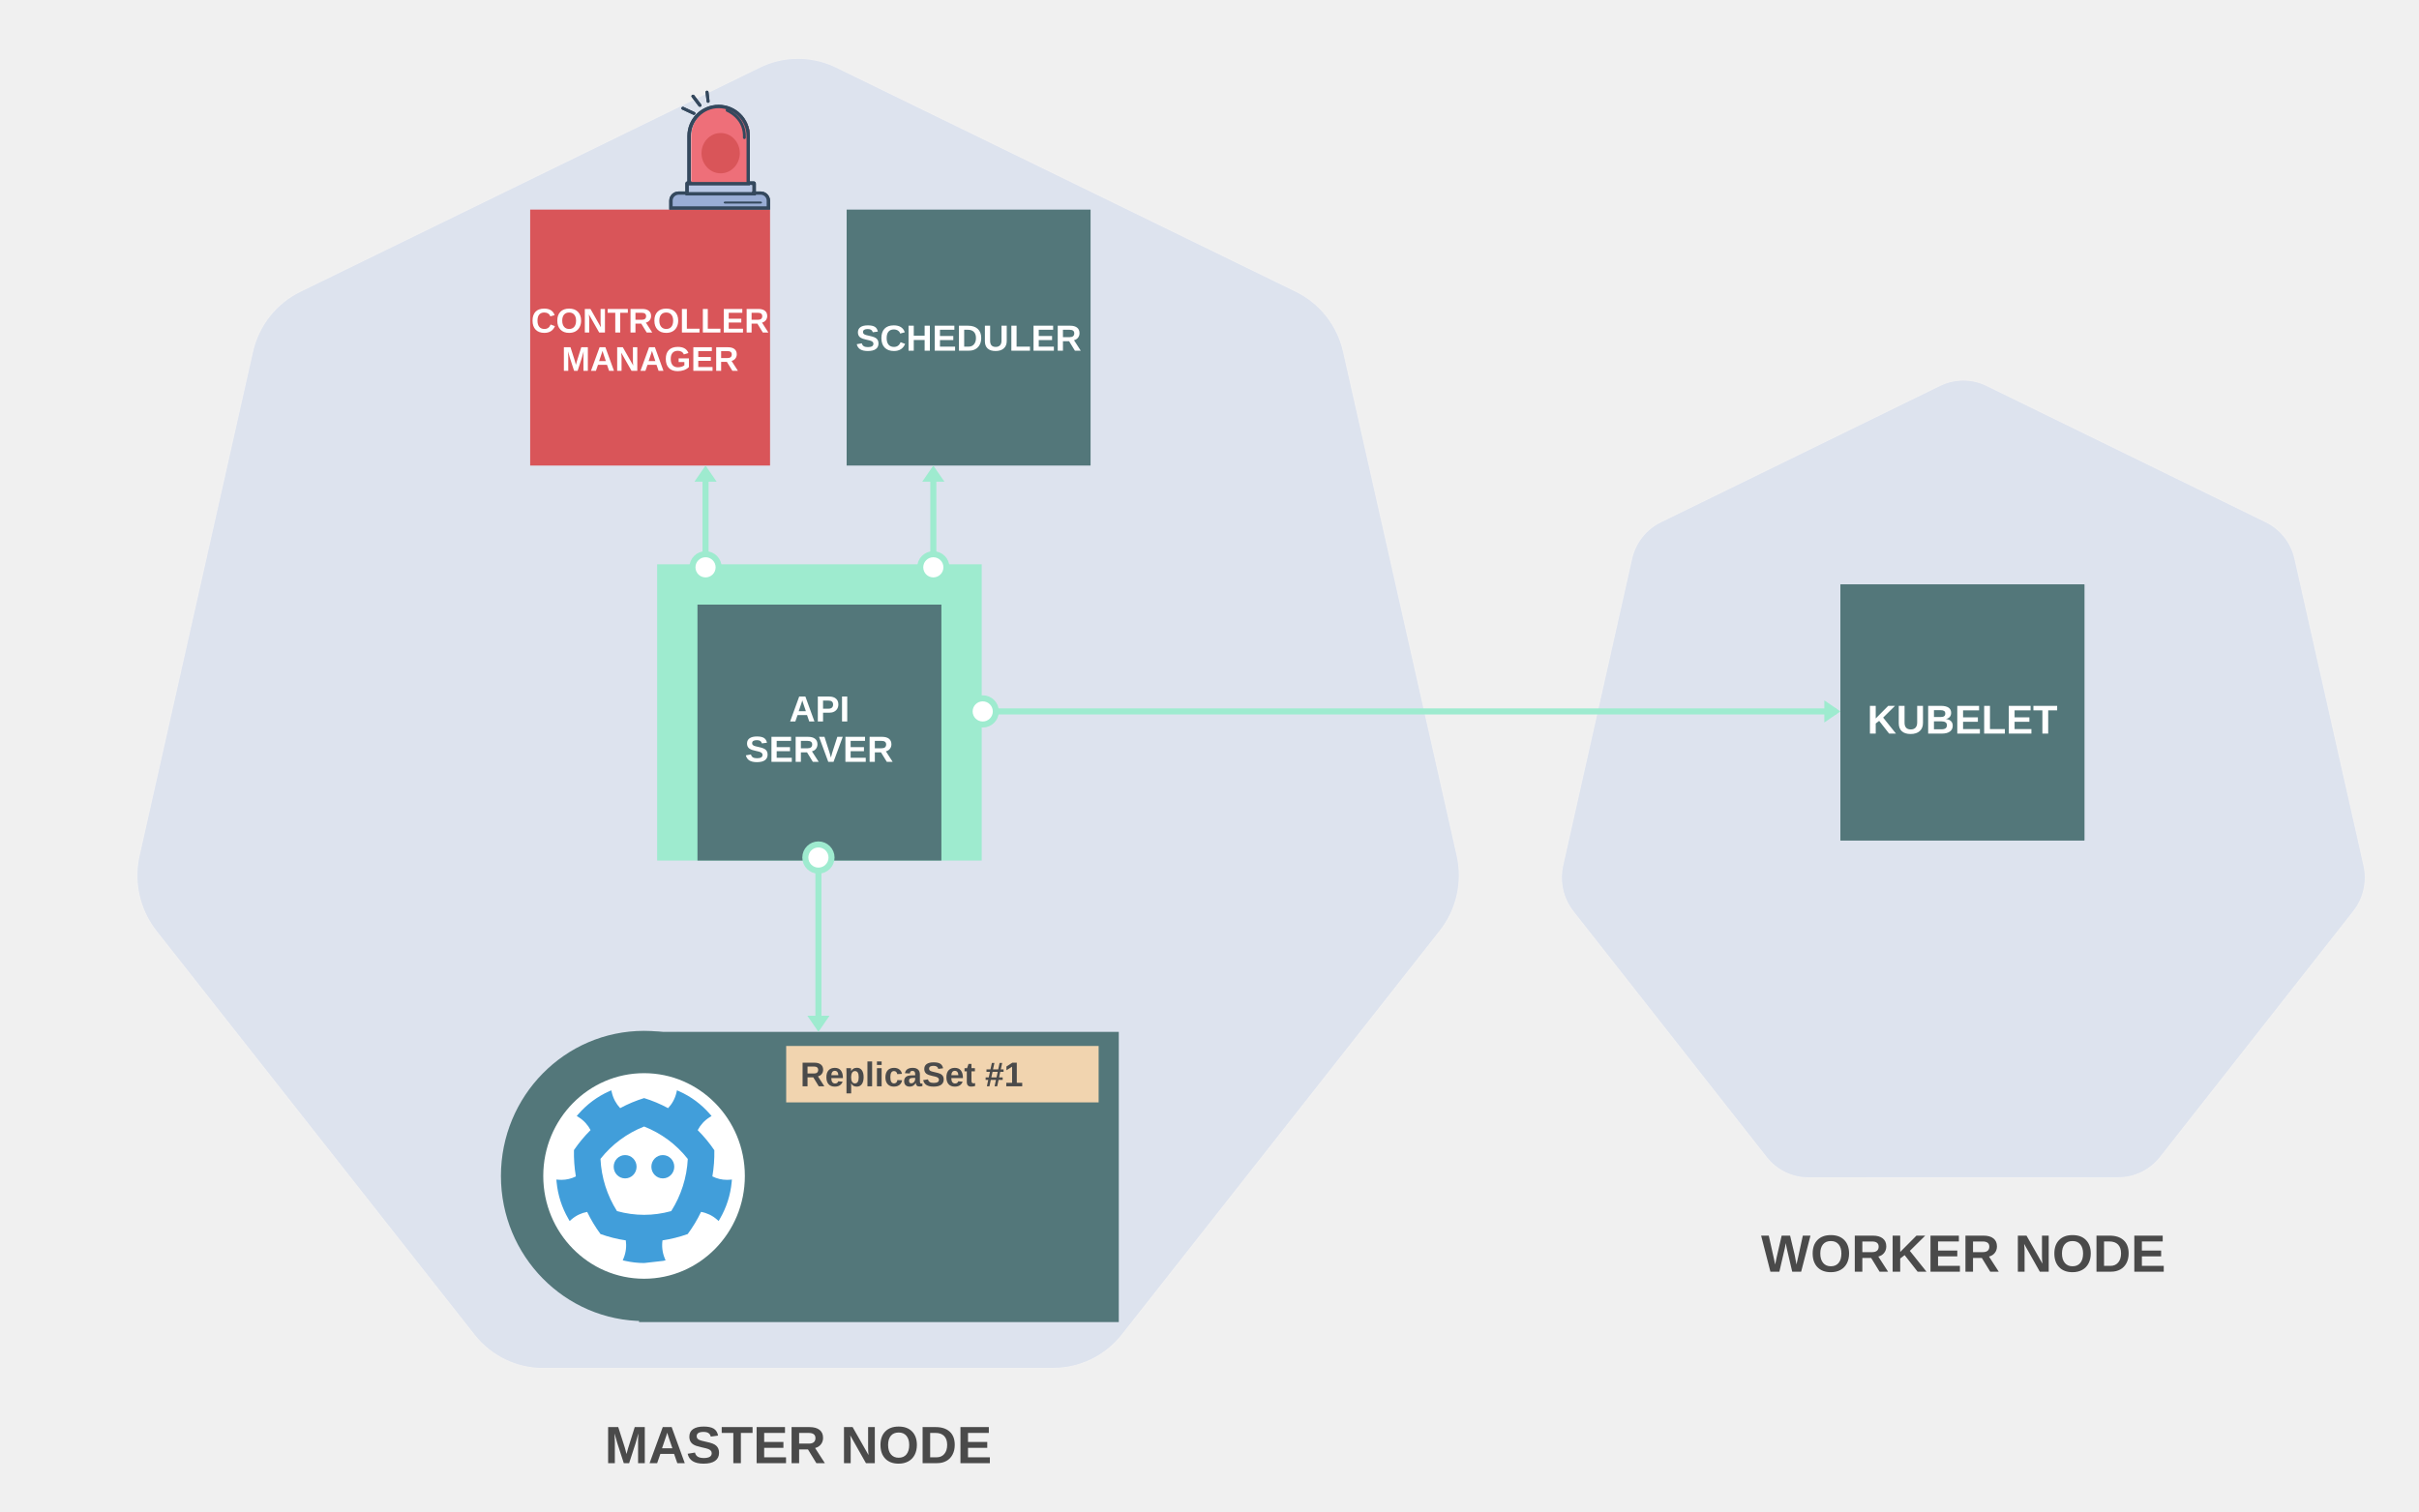
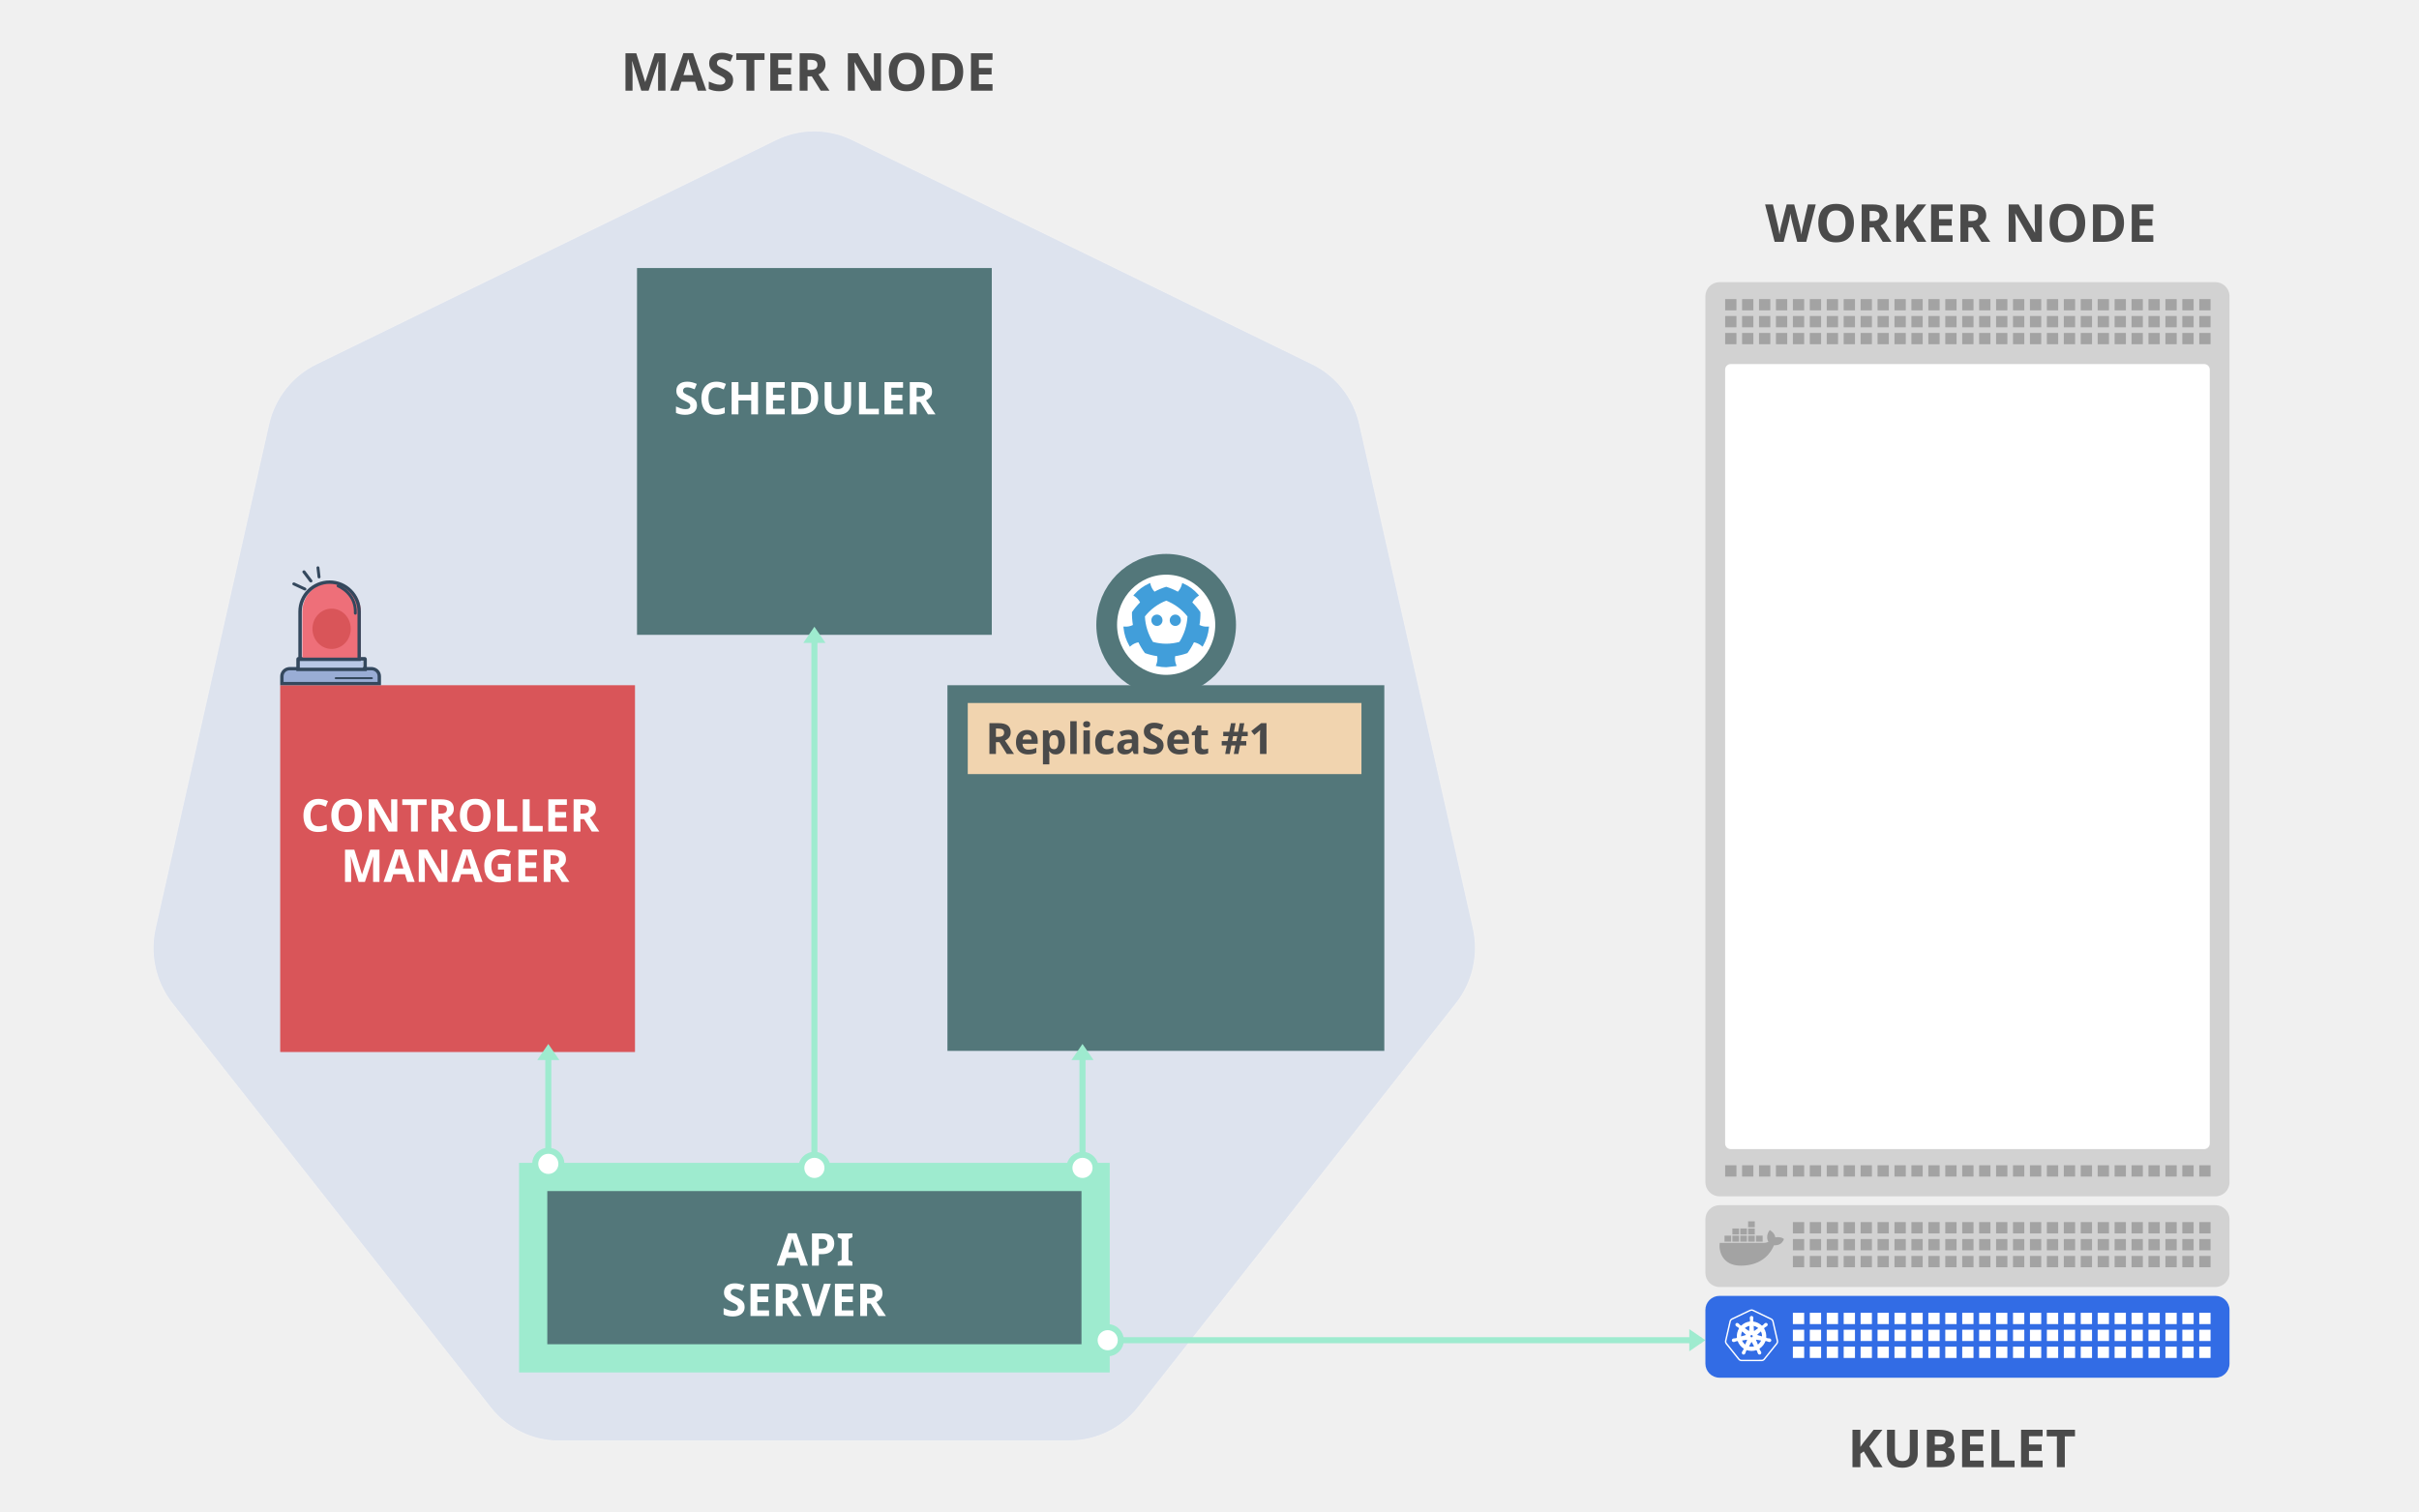
- <svg xmlns="http://www.w3.org/2000/svg" width="1200px" height="750px" viewBox="0 0 1200 750" version="1.1">
-   <g id="schedule-pods-2" stroke="none" stroke-width="1" fill="none" fill-rule="evenodd">
-     <g id="Kubernetes-background" opacity="0.1" transform="translate(67, 28)" fill="#326CE5" fill-rule="nonzero" stroke="#FFFFFF" stroke-width="0.5">
-       <path d="M326.654,1.011 C320.855,1.309 315.173,2.777 309.941,5.33 L81.887,116.618 C69.93,122.45 61.246,133.479 58.291,146.585 L2.029,396.566 C-0.596,408.202 1.54,420.419 7.95,430.434 C8.719,431.646 9.546,432.819 10.429,433.949 L168.279,634.393 C176.556,644.9 189.105,651.017 202.375,651.015 L455.512,650.955 C468.777,650.965 481.326,644.859 489.608,634.363 L647.4,433.89 C655.681,423.378 658.784,409.617 655.829,396.506 L599.479,146.525 C596.525,133.42 587.84,122.39 575.883,116.558 L347.8,5.33 C341.22,2.119 333.948,0.634 326.654,1.011 Z" id="path3055" />
+ <svg xmlns="http://www.w3.org/2000/svg" viewBox="0 0 1200 750">
+   <g stroke="none" stroke-width="1" fill="none" fill-rule="evenodd">
+     <g opacity=".1" transform="translate(75 64)" fill="#326CE5" fill-rule="nonzero" stroke="#FFF" stroke-width=".5">
+       <path d="M326.654 1.01a43.165 43.165 0 0 0-16.713 4.32L81.887 116.618c-11.957 5.832-20.641 16.861-23.596 29.967L2.03 396.565c-2.625 11.637-.49 23.854 5.92 33.87a44.171 44.171 0 0 0 2.48 3.514l157.85 200.444c8.277 10.507 20.826 16.624 34.096 16.622l253.137-.06c13.265.01 25.814-6.096 34.096-16.592L647.4 433.89c8.281-10.512 11.384-24.273 8.429-37.384l-56.35-249.981c-2.954-13.105-11.639-24.135-23.596-29.967L347.8 5.33a43.134 43.134 0 0 0-21.146-4.32z" />
    </g>
-     <rect id="Rectangle" fill="#9EEBCF" x="326" y="280" width="161" height="147" />
-     <g id="Group-3" transform="translate(346, 300)">
-       <polygon id="Rectangle" fill="#53777A" points="0 0 121 0 121 127 0 127" />
-       <text id="API-SERVER" font-family="Arial-BoldMT, Arial" font-size="18" font-weight="bold" fill="#FFFFFF">
-         <tspan x="45.497" y="58">API</tspan>
-         <tspan x="23.489" y="78">SERVER</tspan>
+     <g transform="translate(139 340)">
+       <path fill="#D95559" d="M0 0h176v182H0z" />
+       <text font-family="sans-serif" font-size="22.4" font-weight="bold" fill="#FFF">
+         <tspan x="10.229" y="72.606">CONTROLLER </tspan>
+         <tspan x="30.135" y="97.606">MANAGER</tspan>
      </text>
    </g>
-     <g id="Kubernetes-background" opacity="0.1" transform="translate(774, 188)" fill="#326CE5" fill-rule="nonzero" stroke="#FFFFFF" stroke-width="0.5">
-       <path d="M198.574,0.615 C195.049,0.797 191.594,1.691 188.414,3.245 L49.78,71.008 C42.511,74.559 37.231,81.275 35.436,89.255 L1.233,241.467 C-0.362,248.552 0.936,255.991 4.833,262.09 C5.3,262.828 5.803,263.542 6.34,264.23 L102.297,386.279 C107.329,392.677 114.957,396.402 123.024,396.4 L276.907,396.364 C284.971,396.37 292.599,392.652 297.634,386.261 L393.556,264.194 C398.59,257.793 400.476,249.414 398.68,241.431 L364.425,89.218 C362.629,81.239 357.35,74.523 350.081,70.972 L211.428,3.245 C207.428,1.29 203.008,0.386 198.574,0.615 Z" id="path3055" />
-     </g>
-     <rect id="Rectangle-4" fill="#53777A" x="317" y="512" width="238" height="144" />
-     <g id="Group-6" transform="translate(390, 519)">
-       <rect id="Rectangle-3" fill="#F1D4AF" x="0" y="-2.27373675e-13" width="155" height="28" />
-       <text id="ReplicaSet-#1" font-family="Arial-BoldMT, Arial" font-size="17" font-weight="bold" fill="#4A4A4A">
-         <tspan x="7" y="20">ReplicaSet #1</tspan>
+     <g transform="translate(316 133)">
+       <path fill="#53777A" d="M0 0h176v182H0z" />
+       <text font-family="sans-serif" font-size="22.4" font-weight="bold" fill="#FFF">
+         <tspan x="18.306" y="72.606">SCHEDULER</tspan>
      </text>
    </g>
-     <g id="Group-2" transform="translate(259, 522)">
-       <ellipse id="Oval" stroke="#53777A" stroke-width="21" fill="#FFFFFF" cx="60.5" cy="61.5" rx="60.5" ry="61.5" />
-       <g id="Group" transform="translate(17, 19)" fill="#419EDA" fill-rule="nonzero">
-         <path d="M39.79,37.922 C39.79,41.121 37.246,43.709 34.109,43.709 C30.971,43.709 28.433,41.122 28.433,37.922 C28.433,34.736 30.971,32.139 34.109,32.139 C37.246,32.139 39.79,34.736 39.79,37.922 Z" id="Shape" />
-         <path d="M47.129,37.923 C47.129,41.122 49.674,43.71 52.81,43.71 C55.946,43.71 58.488,41.123 58.488,37.923 C58.488,34.736 55.946,32.139 52.81,32.139 C49.674,32.139 47.129,34.736 47.129,37.923 Z" id="Shape" />
-         <path d="M85.856,44.378 C85.447,44.413 85.036,44.429 84.599,44.429 C82.066,44.429 79.609,43.824 77.392,42.716 C78.13,38.403 78.444,34.057 78.362,29.728 C75.958,26.186 73.211,22.844 70.11,19.766 C71.456,17.196 73.444,14.985 75.927,13.418 L76.993,12.746 L76.162,11.792 C71.883,6.883 66.775,3.087 60.984,0.512 L59.829,0 L59.535,1.243 C58.845,4.142 57.401,6.756 55.42,8.854 C51.611,6.792 47.632,5.125 43.528,3.862 C39.435,5.122 35.463,6.784 31.655,8.843 C29.682,6.748 28.242,4.14 27.554,1.25 L27.259,0.007 L26.108,0.517 C20.39,3.055 15.141,6.953 10.932,11.789 L10.098,12.746 L11.163,13.417 C13.638,14.979 15.622,17.176 16.965,19.732 C13.873,22.799 11.129,26.13 8.727,29.655 C8.634,33.983 8.932,38.36 9.674,42.733 C7.467,43.83 5.024,44.429 2.508,44.429 C2.066,44.429 1.653,44.413 1.251,44.378 L0,44.281 L0.117,45.554 C0.73,51.991 2.693,58.114 5.953,63.754 L6.589,64.855 L7.545,64.029 C9.759,62.116 12.434,60.849 15.279,60.338 C17.155,64.244 19.377,67.915 21.899,71.322 C25.923,72.756 30.115,73.826 34.444,74.463 C34.859,77.379 34.529,80.396 33.399,83.185 L32.923,84.367 L34.148,84.642 C37.284,85.345 40.449,85.702 43.547,85.702 L52.944,84.642 L54.17,84.367 L53.692,83.183 C52.566,80.394 52.235,77.373 52.65,74.456 C56.962,73.819 61.139,72.751 65.148,71.322 C67.672,67.912 69.896,64.239 71.775,60.328 C74.629,60.835 77.32,62.103 79.547,64.022 L80.503,64.847 L81.136,63.749 C84.402,58.102 86.364,51.979 86.968,45.552 L87.085,44.282 L85.856,44.378 Z M56.976,59.936 C52.531,61.168 48.016,61.789 43.528,61.789 C39.028,61.789 34.519,61.168 30.07,59.936 C27.629,56.072 25.699,51.933 24.31,47.575 C22.927,43.238 22.118,38.693 21.883,34.014 C24.756,30.395 28.024,27.225 31.634,24.556 C35.302,21.838 39.294,19.63 43.528,17.968 C47.756,19.63 51.74,21.835 55.4,24.542 C59.024,27.225 62.306,30.42 65.193,34.061 C64.947,38.714 64.128,43.232 62.743,47.563 C61.357,51.919 59.421,56.072 56.976,59.936 Z" id="Shape" />
+     <g transform="translate(139 281)" fill-rule="nonzero">
+       <path d="M49 58H1v-3.92C1 51.817 2.692 50 4.8 50h40.37c2.108 0 3.8 1.817 3.8 4.08V58H49z" fill="#99ADD5" />
+       <path d="M50 59H0v-4.427C0 52.053 2.093 50 4.665 50h40.67C47.907 50 50 52.052 50 54.573V59zM1.645 57.358h46.68v-2.814c0-1.612-1.345-2.932-2.99-2.932H4.665c-1.645 0-2.99 1.32-2.99 2.932v2.814h-.03z" fill="#34485D" />
+       <path fill="#B9C8E6" d="M9 46h32v5H9z" />
+       <path d="M43 52H8v-5.916C8 45.464 8.492 45 9.076 45h32.817c.615 0 1.076.496 1.076 1.084V52H43zM9.722 50.296h31.556v-3.53H9.722v3.53z" fill="#34485D" />
+       <path d="M25.485 8C17.485 8 11 14.492 11 22.503V46h29V22.503C39.97 14.493 33.486 8 25.485 8z" fill="#EE6F79" />
+       <path d="M40 47H9V22.465C9 13.937 15.952 7 24.5 7S40 13.937 40 22.465V47zm-29.315-1.682h27.66V22.465c0-7.597-6.2-13.783-13.815-13.783-7.614 0-13.814 6.186-13.814 13.783v22.853h-.03z" fill="#34485D" />
+       <ellipse fill="#D95559" cx="25.5" cy="31" rx="9.5" ry="10" />
+       <path d="M37.269 24h-.03c-.385-.03-.711-.365-.682-.76.178-3.92-1.126-7.293-3.884-9.967-2.075-2.005-4.21-2.856-4.21-2.856-.355-.152-.563-.577-.415-.942.149-.365.564-.577.92-.425.088.03 2.43.942 4.684 3.16 2.105 2.036 4.595 5.652 4.328 11.091-.03.395-.326.699-.711.699zM19.27 6c-.36 0-.691-.26-.721-.606L18.008.781c-.06-.375.24-.721.631-.779.391-.029.752.23.812.606l.541 4.613c.06.375-.24.721-.631.779h-.09zM12.23 12a.794.794 0 0 1-.36-.09L6.444 9.373c-.393-.18-.556-.633-.36-.965a.814.814 0 0 1 1.046-.332l5.428 2.535c.393.18.556.634.36.965-.098.272-.392.423-.687.423zM15.21 8a.862.862 0 0 1-.646-.302l-3.418-4.534c-.258-.332-.161-.786.193-1.027a.816.816 0 0 1 1.097.18l3.418 4.535c.258.332.161.785-.193 1.027-.13.06-.29.121-.452.121zM45.26 56H27.738c-.4 0-.738-.23-.738-.5s.338-.5.738-.5H45.26c.4 0 .738.23.738.5.03.27-.307.5-.738.5z" fill="#34485D" />
+     </g>
+     <g transform="translate(271 591)">
+       <path d="M-6.5-7h279v90h-279V-7z" stroke="#9EEBCF" stroke-width="14" fill="#53777A" />
+       <text font-family="sans-serif" font-size="22.4" font-weight="bold" fill="#FFF">
+         <tspan x="114.33" y="37">API</tspan>
+         <tspan x="86.942" y="62">SERVER</tspan>
+       </text>
+     </g>
+     <g transform="translate(470 340)">
+       <path fill="#53777A" d="M0 0h216.72v181.44H0z" />
+       <g transform="translate(10.08 8.82)">
+         <path fill="#F1D4AF" d="M0 0h195.3v35.28H0z" />
+         <text font-family="sans-serif" font-size="21.42" font-weight="bold" fill="#4A4A4A">
+           <tspan x="8.82" y="25.3">ReplicaSet #1</tspan>
+         </text>
      </g>
    </g>
-     <g id="right-arrow" transform="translate(699, 353) scale(1, -1) translate(-699, -353) translate(487, 340)" fill-rule="nonzero">
-       <polygon id="Line" fill="#9EEBCF" points="0 11.5 415.295 11.5 424 11.5 424 14.5 0 14.5" />
-       <circle id="Base" stroke="#9EEBCF" stroke-width="3" fill="#FFFFFF" cx="0.5" cy="13" r="6.5" />
-       <polygon id="Tip" fill="#9EEBCF" points="426 13 418 18.5 418 7.5" />
+     <g transform="translate(549 280)">
+       <ellipse stroke="#53777A" stroke-width="10.29" fill="#FFF" cx="29.5" cy="30" rx="29.5" ry="30" />
+       <g transform="translate(8.29 9.268)" fill="#419EDA" fill-rule="nonzero">
+         <path d="M19.402 18.499c0 1.56-1.24 2.822-2.77 2.822s-2.768-1.262-2.768-2.822c0-1.554 1.238-2.822 2.768-2.822 1.53 0 2.77 1.268 2.77 2.822zM22.98 18.5c0 1.56 1.241 2.822 2.77 2.822 1.53 0 2.769-1.262 2.769-2.823 0-1.554-1.24-2.822-2.768-2.822-1.53 0-2.77 1.268-2.77 2.822z" />
+         <path d="M41.864 21.648a7.85 7.85 0 0 1-4.127-.81 33.76 33.76 0 0 0 .472-6.337 32.762 32.762 0 0 0-4.023-4.86 8.092 8.092 0 0 1 2.836-3.096l.52-.327-.405-.466C35.05 3.357 32.56 1.506 29.736.25L29.173 0l-.143.607a8.167 8.167 0 0 1-2.007 3.712 31.817 31.817 0 0 0-5.798-2.435 31.845 31.845 0 0 0-5.79 2.43 8.165 8.165 0 0 1-2-3.704l-.144-.607-.56.249c-2.789 1.238-5.348 3.14-7.4 5.499l-.407.466.52.328a8.076 8.076 0 0 1 2.828 3.08 32.902 32.902 0 0 0-4.016 4.84c-.046 2.112.1 4.247.46 6.38a7.835 7.835 0 0 1-4.106.803L0 21.601l.057.62A21.75 21.75 0 0 0 2.903 31.1l.31.537.466-.403a7.904 7.904 0 0 1 3.771-1.8 33.056 33.056 0 0 0 3.228 5.357c1.962.7 4.006 1.222 6.117 1.532a8.246 8.246 0 0 1-.51 4.255l-.232.577.597.134c1.53.342 3.073.517 4.584.517l4.581-.517.598-.134-.232-.578a8.269 8.269 0 0 1-.509-4.257 32.11 32.11 0 0 0 6.094-1.529 33.098 33.098 0 0 0 3.232-5.363 7.939 7.939 0 0 1 3.79 1.802l.465.403.31-.536a21.669 21.669 0 0 0 2.843-8.877l.057-.62-.6.048zm-14.082 7.589c-2.168.6-4.37.904-6.557.904-2.195 0-4.393-.303-6.563-.904a26.128 26.128 0 0 1-2.808-6.03 26.04 26.04 0 0 1-1.184-6.615 25.208 25.208 0 0 1 4.755-4.613 25.172 25.172 0 0 1 5.8-3.214 25.274 25.274 0 0 1 5.788 3.207 25.356 25.356 0 0 1 4.775 4.643 26.095 26.095 0 0 1-4.006 12.622z" />
+       </g>
    </g>
-     <g id="Group-3" transform="translate(420, 104)" fill="#53777A">
-       <polygon id="Rectangle" points="0 2.27373675e-13 121 2.27373675e-13 121 127 0 127" />
+     <g transform="matrix(1 0 0 -1 549 678)" fill-rule="nonzero">
+       <path fill="#9EEBCF" d="M0 11.5h295v3H0z" />
+       <circle stroke="#9EEBCF" stroke-width="3" fill="#FFF" cx=".5" cy="13" r="6.5" />
+       <path fill="#9EEBCF" d="M297 13l-8 5.5v-11z" />
    </g>
-     <polygon id="Rectangle" fill="#53777A" points="913 290 1034 290 1034 417 913 417" />
-     <polygon id="Rectangle" fill="#53777A" points="913 290 1034 290 1034 417 913 417" />
-     <text id="KUBELET" font-family="Arial-BoldMT, Arial" font-size="20" font-weight="bold" fill="#FFFFFF">
-       <tspan x="926.278" y="364">KUBELET</tspan>
+     <g transform="translate(846 140)">
+       <g>
+         <path d="M260 7v439.6a7 7 0 0 1-7 7H7a7 7 0 0 1-7-7V7a7 7 0 0 1 7-7h246a7 7 0 0 1 7 7z" fill="#D2D2D2" />
+         <path fill="#A3A3A3" d="M9.8 8.4h5.6V14H9.8zM9.8 16.8h5.6v5.6H9.8zM9.8 25.2h5.6v5.6H9.8zM18.2 8.4h5.6V14h-5.6zM18.2 16.8h5.6v5.6h-5.6zM18.2 25.2h5.6v5.6h-5.6zM26.6 8.4h5.6V14h-5.6zM26.6 16.8h5.6v5.6h-5.6zM26.6 25.2h5.6v5.6h-5.6zM35 8.4h5.6V14H35zM35 16.8h5.6v5.6H35zM35 25.2h5.6v5.6H35zM43.4 8.4H49V14h-5.6zM43.4 16.8H49v5.6h-5.6zM43.4 25.2H49v5.6h-5.6zM51.8 8.4h5.6V14h-5.6zM51.8 16.8h5.6v5.6h-5.6zM51.8 25.2h5.6v5.6h-5.6zM60.2 8.4h5.6V14h-5.6zM60.2 16.8h5.6v5.6h-5.6zM60.2 25.2h5.6v5.6h-5.6zM68.6 8.4h5.6V14h-5.6zM68.6 16.8h5.6v5.6h-5.6zM68.6 25.2h5.6v5.6h-5.6zM77 8.4h5.6V14H77zM77 16.8h5.6v5.6H77zM77 25.2h5.6v5.6H77zM85.4 8.4H91V14h-5.6zM85.4 16.8H91v5.6h-5.6zM85.4 25.2H91v5.6h-5.6zM93.8 8.4h5.6V14h-5.6zM93.8 16.8h5.6v5.6h-5.6zM93.8 25.2h5.6v5.6h-5.6zM102.2 8.4h5.6V14h-5.6zM102.2 16.8h5.6v5.6h-5.6zM102.2 25.2h5.6v5.6h-5.6zM110.6 8.4h5.6V14h-5.6zM110.6 16.8h5.6v5.6h-5.6zM110.6 25.2h5.6v5.6h-5.6zM119 8.4h5.6V14H119zM119 16.8h5.6v5.6H119zM119 25.2h5.6v5.6H119zM127.4 8.4h5.6V14h-5.6zM127.4 16.8h5.6v5.6h-5.6zM127.4 25.2h5.6v5.6h-5.6zM135.8 8.4h5.6V14h-5.6zM135.8 16.8h5.6v5.6h-5.6zM135.8 25.2h5.6v5.6h-5.6zM144.2 8.4h5.6V14h-5.6zM144.2 16.8h5.6v5.6h-5.6zM144.2 25.2h5.6v5.6h-5.6zM152.6 8.4h5.6V14h-5.6zM152.6 16.8h5.6v5.6h-5.6zM152.6 25.2h5.6v5.6h-5.6zM161 8.4h5.6V14H161zM161 16.8h5.6v5.6H161zM161 25.2h5.6v5.6H161zM169.4 8.4h5.6V14h-5.6zM169.4 16.8h5.6v5.6h-5.6zM169.4 25.2h5.6v5.6h-5.6zM177.8 8.4h5.6V14h-5.6zM177.8 16.8h5.6v5.6h-5.6zM177.8 25.2h5.6v5.6h-5.6zM186.2 8.4h5.6V14h-5.6zM186.2 16.8h5.6v5.6h-5.6zM186.2 25.2h5.6v5.6h-5.6zM194.6 8.4h5.6V14h-5.6zM194.6 16.8h5.6v5.6h-5.6zM194.6 25.2h5.6v5.6h-5.6zM203 8.4h5.6V14H203zM203 16.8h5.6v5.6H203zM203 25.2h5.6v5.6H203zM211.4 8.4h5.6V14h-5.6zM211.4 16.8h5.6v5.6h-5.6zM211.4 25.2h5.6v5.6h-5.6zM219.8 8.4h5.6V14h-5.6zM219.8 16.8h5.6v5.6h-5.6zM219.8 25.2h5.6v5.6h-5.6zM228.2 8.4h5.6V14h-5.6zM228.2 16.8h5.6v5.6h-5.6zM228.2 25.2h5.6v5.6h-5.6zM236.6 8.4h5.6V14h-5.6zM236.6 16.8h5.6v5.6h-5.6zM236.6 25.2h5.6v5.6h-5.6zM245 8.4h5.6V14H245zM245 16.8h5.6v5.6H245zM245 25.2h5.6v5.6H245zM9.8 438.2h5.6v5.6H9.8zM18.2 438.2h5.6v5.6h-5.6zM26.6 438.2h5.6v5.6h-5.6zM35 438.2h5.6v5.6H35zM43.4 438.2H49v5.6h-5.6zM51.8 438.2h5.6v5.6h-5.6zM60.2 438.2h5.6v5.6h-5.6zM68.6 438.2h5.6v5.6h-5.6zM77 438.2h5.6v5.6H77zM85.4 438.2H91v5.6h-5.6zM93.8 438.2h5.6v5.6h-5.6zM102.2 438.2h5.6v5.6h-5.6zM110.6 438.2h5.6v5.6h-5.6zM119 438.2h5.6v5.6H119zM127.4 438.2h5.6v5.6h-5.6zM135.8 438.2h5.6v5.6h-5.6zM144.2 438.2h5.6v5.6h-5.6zM152.6 438.2h5.6v5.6h-5.6zM161 438.2h5.6v5.6H161zM169.4 438.2h5.6v5.6h-5.6zM177.8 438.2h5.6v5.6h-5.6zM186.2 438.2h5.6v5.6h-5.6zM194.6 438.2h5.6v5.6h-5.6zM203 438.2h5.6v5.6H203zM211.4 438.2h5.6v5.6h-5.6zM219.8 438.2h5.6v5.6h-5.6zM228.2 438.2h5.6v5.6h-5.6zM236.6 438.2h5.6v5.6h-5.6zM245 438.2h5.6v5.6H245z" />
+         <rect fill="#FFF" x="9.785" y="40.636" width="240.43" height="389.543" rx="2.8" />
+       </g>
+       <g transform="translate(0 458)">
+         <path d="M260 7v26.6a7 7 0 0 1-7 7H7a7 7 0 0 1-7-7V7a7 7 0 0 1 7-7h246a7 7 0 0 1 7 7z" fill="#D2D2D2" />
+         <path fill="#A3A3A3" d="M43.4 8.4H49V14h-5.6zM43.4 16.8H49v5.6h-5.6zM43.4 25.2H49v5.6h-5.6zM51.8 8.4h5.6V14h-5.6zM51.8 16.8h5.6v5.6h-5.6zM51.8 25.2h5.6v5.6h-5.6zM60.2 8.4h5.6V14h-5.6zM60.2 16.8h5.6v5.6h-5.6zM60.2 25.2h5.6v5.6h-5.6zM68.6 8.4h5.6V14h-5.6zM68.6 16.8h5.6v5.6h-5.6zM68.6 25.2h5.6v5.6h-5.6zM77 8.4h5.6V14H77zM77 16.8h5.6v5.6H77zM77 25.2h5.6v5.6H77zM85.4 8.4H91V14h-5.6zM85.4 16.8H91v5.6h-5.6zM85.4 25.2H91v5.6h-5.6zM93.8 8.4h5.6V14h-5.6zM93.8 16.8h5.6v5.6h-5.6zM93.8 25.2h5.6v5.6h-5.6zM102.2 8.4h5.6V14h-5.6zM102.2 16.8h5.6v5.6h-5.6zM102.2 25.2h5.6v5.6h-5.6zM110.6 8.4h5.6V14h-5.6zM110.6 16.8h5.6v5.6h-5.6zM110.6 25.2h5.6v5.6h-5.6zM119 8.4h5.6V14H119zM119 16.8h5.6v5.6H119zM119 25.2h5.6v5.6H119zM127.4 8.4h5.6V14h-5.6zM127.4 16.8h5.6v5.6h-5.6zM127.4 25.2h5.6v5.6h-5.6zM135.8 8.4h5.6V14h-5.6zM135.8 16.8h5.6v5.6h-5.6zM135.8 25.2h5.6v5.6h-5.6zM144.2 8.4h5.6V14h-5.6zM144.2 16.8h5.6v5.6h-5.6zM144.2 25.2h5.6v5.6h-5.6zM152.6 8.4h5.6V14h-5.6zM152.6 16.8h5.6v5.6h-5.6zM152.6 25.2h5.6v5.6h-5.6zM161 8.4h5.6V14H161zM161 16.8h5.6v5.6H161zM161 25.2h5.6v5.6H161zM169.4 8.4h5.6V14h-5.6zM169.4 16.8h5.6v5.6h-5.6zM169.4 25.2h5.6v5.6h-5.6zM177.8 8.4h5.6V14h-5.6zM177.8 16.8h5.6v5.6h-5.6zM177.8 25.2h5.6v5.6h-5.6zM186.2 8.4h5.6V14h-5.6zM186.2 16.8h5.6v5.6h-5.6zM186.2 25.2h5.6v5.6h-5.6zM194.6 8.4h5.6V14h-5.6zM194.6 16.8h5.6v5.6h-5.6zM194.6 25.2h5.6v5.6h-5.6zM203 8.4h5.6V14H203zM203 16.8h5.6v5.6H203zM203 25.2h5.6v5.6H203zM211.4 8.4h5.6V14h-5.6zM211.4 16.8h5.6v5.6h-5.6zM211.4 25.2h5.6v5.6h-5.6zM219.8 8.4h5.6V14h-5.6zM219.8 16.8h5.6v5.6h-5.6zM219.8 25.2h5.6v5.6h-5.6zM228.2 8.4h5.6V14h-5.6zM228.2 16.8h5.6v5.6h-5.6zM228.2 25.2h5.6v5.6h-5.6zM236.6 8.4h5.6V14h-5.6zM236.6 16.8h5.6v5.6h-5.6zM236.6 25.2h5.6v5.6h-5.6zM245 8.4h5.6V14H245zM245 16.8h5.6v5.6H245zM245 25.2h5.6v5.6H245z" />
+       </g>
+       <g transform="translate(0 503)">
+         <path d="M260 7v26.6a7 7 0 0 1-7 7H7a7 7 0 0 1-7-7V7a7 7 0 0 1 7-7h246a7 7 0 0 1 7 7z" fill="#326CE5" />
+         <path fill="#FFF" d="M43.4 8.4H49V14h-5.6zM43.4 16.8H49v5.6h-5.6zM43.4 25.2H49v5.6h-5.6zM51.8 8.4h5.6V14h-5.6zM51.8 16.8h5.6v5.6h-5.6zM51.8 25.2h5.6v5.6h-5.6zM60.2 8.4h5.6V14h-5.6zM60.2 16.8h5.6v5.6h-5.6zM60.2 25.2h5.6v5.6h-5.6zM68.6 8.4h5.6V14h-5.6zM68.6 16.8h5.6v5.6h-5.6zM68.6 25.2h5.6v5.6h-5.6zM77 8.4h5.6V14H77zM77 16.8h5.6v5.6H77zM77 25.2h5.6v5.6H77zM85.4 8.4H91V14h-5.6zM85.4 16.8H91v5.6h-5.6zM85.4 25.2H91v5.6h-5.6zM93.8 8.4h5.6V14h-5.6zM93.8 16.8h5.6v5.6h-5.6zM93.8 25.2h5.6v5.6h-5.6zM102.2 8.4h5.6V14h-5.6zM102.2 16.8h5.6v5.6h-5.6zM102.2 25.2h5.6v5.6h-5.6zM110.6 8.4h5.6V14h-5.6zM110.6 16.8h5.6v5.6h-5.6zM110.6 25.2h5.6v5.6h-5.6zM119 8.4h5.6V14H119zM119 16.8h5.6v5.6H119zM119 25.2h5.6v5.6H119zM127.4 8.4h5.6V14h-5.6zM127.4 16.8h5.6v5.6h-5.6zM127.4 25.2h5.6v5.6h-5.6zM135.8 8.4h5.6V14h-5.6zM135.8 16.8h5.6v5.6h-5.6zM135.8 25.2h5.6v5.6h-5.6zM144.2 8.4h5.6V14h-5.6zM144.2 16.8h5.6v5.6h-5.6zM144.2 25.2h5.6v5.6h-5.6zM152.6 8.4h5.6V14h-5.6zM152.6 16.8h5.6v5.6h-5.6zM152.6 25.2h5.6v5.6h-5.6zM161 8.4h5.6V14H161zM161 16.8h5.6v5.6H161zM161 25.2h5.6v5.6H161zM169.4 8.4h5.6V14h-5.6zM169.4 16.8h5.6v5.6h-5.6zM169.4 25.2h5.6v5.6h-5.6zM177.8 8.4h5.6V14h-5.6zM177.8 16.8h5.6v5.6h-5.6zM177.8 25.2h5.6v5.6h-5.6zM186.2 8.4h5.6V14h-5.6zM186.2 16.8h5.6v5.6h-5.6zM186.2 25.2h5.6v5.6h-5.6zM194.6 8.4h5.6V14h-5.6zM194.6 16.8h5.6v5.6h-5.6zM194.6 25.2h5.6v5.6h-5.6zM203 8.4h5.6V14H203zM203 16.8h5.6v5.6H203zM203 25.2h5.6v5.6H203zM211.4 8.4h5.6V14h-5.6zM211.4 16.8h5.6v5.6h-5.6zM211.4 25.2h5.6v5.6h-5.6zM219.8 8.4h5.6V14h-5.6zM219.8 16.8h5.6v5.6h-5.6zM219.8 25.2h5.6v5.6h-5.6zM228.2 8.4h5.6V14h-5.6zM228.2 16.8h5.6v5.6h-5.6zM228.2 25.2h5.6v5.6h-5.6zM236.6 8.4h5.6V14h-5.6zM236.6 16.8h5.6v5.6h-5.6zM236.6 25.2h5.6v5.6h-5.6zM245 8.4h5.6V14H245zM245 16.8h5.6v5.6H245zM245 25.2h5.6v5.6H245z" />
+       </g>
+       <path d="M25.099 476.108h3.304v-2.973H25.1v2.973zm-3.905 0h3.304v-2.973h-3.304v2.973zm-3.905 0h3.304v-2.973H17.29v2.973zm-3.905 0h3.305v-2.973h-3.305v2.973zm-3.904 0h3.304v-2.973H9.48v2.973zm3.904-3.568h3.305v-2.972h-3.305v2.972zm3.905 0h3.304v-2.972H17.29v2.972zm3.905 0h3.304v-2.972h-3.304v2.972zm0-3.567h3.304V466h-3.304v2.973zm17.139 5.402c-.722-.478-2.38-.653-3.656-.415-.164-1.19-.834-2.221-2.052-3.153l-.7-.463-.468.694c-.598.893-.897 2.13-.8 3.317.045.418.183 1.164.617 1.82-.433.231-1.29.549-2.42.528H7.124l-.043.247c-.204 1.193-.2 4.914 2.24 7.774C11.178 486.898 13.96 488 17.59 488c7.87 0 13.693-3.586 16.42-10.104 1.073.02 3.381.006 4.567-2.237.031-.051.102-.186.31-.61l.113-.234-.667-.44z" fill="#A3A3A3" />
+       <g transform="translate(10 510)" fill-rule="nonzero" stroke="#FFF" stroke-width=".7">
+         <path d="M12.813.039a1.72 1.72 0 0 0-.655.166L3.212 4.488c-.469.225-.81.65-.925 1.154L.08 15.263a1.692 1.692 0 0 0 .33 1.439L6.6 24.417c.325.404.817.64 1.337.64l9.93-.003c.52 0 1.013-.235 1.338-.638l6.19-7.716c.324-.405.446-.935.33-1.44l-2.21-9.62a1.702 1.702 0 0 0-.926-1.154L13.643.206a1.72 1.72 0 0 0-.83-.167z" fill="#326CE5" />
+         <path d="M12.902 3.313c.296 0 .535.267.536.596 0 .047.002.11 0 .153-.006.19-.048.335-.073.51-.045.374-.083.685-.06.973.02.145.105.202.175.269l.012.24a7.012 7.012 0 0 1 4.445 2.151l.204-.145c.069.004.221.025.325-.036.24-.162.458-.386.722-.655.12-.128.21-.25.353-.374.033-.029.083-.067.12-.096.256-.205.613-.183.798.049.184.231.125.585-.132.79-.036.03-.083.07-.118.096-.152.113-.293.17-.445.26-.32.198-.585.363-.796.56-.1.107-.092.208-.1.304-.03.028-.135.12-.19.171.461.689.807 1.47 1.003 2.324.194.847.224 1.693.112 2.505l.216.063c.04.055.119.19.231.233.276.087.586.119.96.158.176.015.328.006.514.042.045.008.11.026.156.036.315.077.518.367.453.654-.066.286-.374.46-.691.392l-.008-.001-.01-.004c-.045-.01-.1-.02-.14-.03-.182-.049-.315-.122-.48-.185-.354-.128-.647-.234-.933-.275-.145-.012-.22.058-.3.11l-.229-.04a6.98 6.98 0 0 1-3.087 3.892c.026.062.07.193.09.217-.034.09-.085.177-.042.316.104.27.272.534.475.852.098.147.199.26.287.427.022.04.05.102.07.145.138.295.037.635-.228.762-.266.129-.597-.007-.74-.303-.02-.043-.049-.098-.066-.138-.076-.174-.102-.323-.156-.492-.121-.357-.221-.652-.367-.902-.082-.121-.182-.137-.273-.166l-.115-.207a6.905 6.905 0 0 1-4.941-.013l-.121.22c-.09.025-.178.05-.231.113-.195.233-.273.608-.415.964-.053.169-.078.318-.154.492-.017.04-.046.095-.067.137 0 0 0 0 0 0v.002c-.144.295-.474.43-.74.302-.264-.127-.365-.467-.227-.762.02-.042.047-.104.068-.144.089-.168.19-.282.287-.43.203-.317.381-.602.485-.872.026-.09-.013-.213-.048-.303l.098-.234a6.98 6.98 0 0 1-3.088-3.864l-.234.04c-.062-.035-.188-.118-.307-.109-.286.042-.58.148-.934.275-.165.064-.297.136-.48.185-.04.01-.095.021-.139.03-.004.002-.007.004-.01.004l-.008.001c-.318.07-.626-.105-.691-.392-.066-.286.137-.577.453-.653l.008-.002.004-.002c.045-.01.102-.025.143-.033.187-.035.338-.026.514-.041.374-.04.684-.071.96-.158.087-.036.17-.157.23-.233l.224-.065a6.955 6.955 0 0 1 1.093-4.84l-.172-.154c-.01-.067-.025-.222-.107-.31-.211-.198-.476-.362-.797-.56-.152-.09-.291-.148-.444-.26l-.11-.09-.009-.006c-.256-.205-.315-.56-.131-.791a.515.515 0 0 1 .427-.19c.128.005.26.052.373.142.036.029.086.067.119.095.143.124.23.246.352.375.264.269.482.492.722.653.126.074.222.044.318.031.03.023.134.097.193.138a6.884 6.884 0 0 1 4.467-2.152l.012-.227a.586.586 0 0 0 .174-.278c.024-.288-.014-.599-.06-.973-.024-.175-.065-.32-.072-.51-.002-.04 0-.093 0-.138V3.91c0-.329.24-.596.535-.596zm-.67 4.162a5.512 5.512 0 0 0-3.228 1.549l2.303 1.636.005-.002a.472.472 0 0 0 .75-.362l.01-.006.16-2.815zm1.342 0l.159 2.81.002.001a.472.472 0 0 0 .75.361l.009.004 2.288-1.626a5.558 5.558 0 0 0-3.208-1.55zm-5.405 2.6a5.535 5.535 0 0 0-.783 3.498l2.696-.78.002-.009a.472.472 0 0 0 .185-.813l.003-.011-2.103-1.885zm9.451.001l-2.091 1.876.001.006a.473.473 0 0 0 .185.813l.003.011 2.709.782a5.597 5.597 0 0 0-.117-1.799 5.602 5.602 0 0 0-.69-1.689zm-5.15 2.03l-.536.67.192.836.776.374.773-.373.193-.837-.536-.67h-.861zm2.763 2.295a.474.474 0 0 0-.41.66l-.003.005 1.082 2.62a5.531 5.531 0 0 0 2.232-2.81l-2.788-.473-.005.006a.469.469 0 0 0-.108-.008zm-4.683.011a.477.477 0 0 0-.093.008l-.004-.005-2.765.47a5.554 5.554 0 0 0 2.226 2.79l1.07-2.593-.007-.01a.472.472 0 0 0-.427-.66zm2.335 1.136a.473.473 0 0 0-.4.25h-.002l-1.359 2.463a5.526 5.526 0 0 0 3.566.004l-1.362-2.468h-.01a.47.47 0 0 0-.433-.249z" fill="#FFF" />
+       </g>
+     </g>
+     <text fill="#4A4A4A" font-family="sans-serif" font-size="26" font-weight="bold">
+       <tspan x="307.941" y="45">MASTER NODE</tspan>
    </text>
-     <text id="MASTER-NODE" fill="#4A4A4A" font-family="Arial-BoldMT, Arial" font-size="26" font-weight="bold">
-       <tspan x="299.941" y="726">MASTER NODE</tspan>
+     <g transform="matrix(1 0 0 -1 400 578)" fill-rule="nonzero">
+       <path fill="#9EEBCF" d="M5.5-1v264h-3V-1z" />
+       <circle stroke="#9EEBCF" stroke-width="3" fill="#FFF" cx="4" cy="-1.5" r="6.5" />
+       <path fill="#9EEBCF" d="M4 267l-5.5-8h11z" />
+     </g>
+     <g transform="matrix(1 0 0 -1 268 576)" fill-rule="nonzero">
+       <path fill="#9EEBCF" d="M5.5-1v55h-3V-1z" />
+       <circle stroke="#9EEBCF" stroke-width="3" fill="#FFF" cx="4" cy="-1.5" r="6.5" />
+       <path fill="#9EEBCF" d="M4 58l-5.5-8h11z" />
+     </g>
+     <g transform="matrix(1 0 0 -1 533 578)" fill-rule="nonzero">
+       <path fill="#9EEBCF" d="M5.5-1v57h-3V-1z" />
+       <circle stroke="#9EEBCF" stroke-width="3" fill="#FFF" cx="4" cy="-1.5" r="6.5" />
+       <path fill="#9EEBCF" d="M4 60l-5.5-8h11z" />
+     </g>
+     <text fill="#4A4A4A" font-family="sans-serif" font-size="26" font-weight="bold">
+       <tspan x="875.612" y="120">WORKER NODE</tspan>
    </text>
-     <text id="WORKER-NODE" fill="#4A4A4A" font-family="Arial-BoldMT, Arial" font-size="26" font-weight="bold">
-       <tspan x="873.612" y="631">WORKER NODE</tspan>
-     </text>
-     <polygon id="Rectangle" fill="#D95559" points="263 104 382 104 382 231 263 231" />
-     <text id="CONTROLLER-MANAGER" font-family="Arial-BoldMT, Arial" font-size="17" font-weight="bold" fill="#FFFFFF">
-       <tspan x="263.477" y="165">CONTROLLER </tspan>
-       <tspan x="278.585" y="184">MANAGER</tspan>
-     </text>
-     <g id="down-arrow" transform="translate(402, 427)" fill-rule="nonzero">
-       <polygon id="Line" fill="#9EEBCF" points="5.5 -1 5.5 81 2.5 81 2.5 -1" />
-       <circle id="Base" stroke="#9EEBCF" stroke-width="3" fill="#FFFFFF" cx="4" cy="-1.5" r="6.5" />
-       <polygon id="Tip" fill="#9EEBCF" points="4 85 -1.5 77 9.5 77" />
-     </g>
-     <g id="down-arrow" transform="translate(350, 257.5) scale(1, -1) translate(-350, -257.5) translate(346, 235)" fill-rule="nonzero">
-       <polygon id="Line" fill="#9EEBCF" points="5.5 -1 5.5 45 2.5 45 2.5 -1" />
-       <circle id="Base" stroke="#9EEBCF" stroke-width="3" fill="#FFFFFF" cx="4" cy="-1.5" r="6.5" />
-       <polygon id="Tip" fill="#9EEBCF" points="4 49 -1.5 41 9.5 41" />
-     </g>
-     <g id="down-arrow" transform="translate(463, 257.5) scale(1, -1) translate(-463, -257.5) translate(459, 235)" fill-rule="nonzero">
-       <polygon id="Line" fill="#9EEBCF" points="5.5 -1 5.5 45 2.5 45 2.5 -1" />
-       <circle id="Base" stroke="#9EEBCF" stroke-width="3" fill="#FFFFFF" cx="4" cy="-1.5" r="6.5" />
-       <polygon id="Tip" fill="#9EEBCF" points="4 49 -1.5 41 9.5 41" />
-     </g>
-     <g id="Group" transform="translate(332, 45)" fill-rule="nonzero">
-       <path d="M49,58 L1,58 L1,54.08 C1,51.817 2.692,50 4.8,50 L45.171,50 C47.278,50 48.97,51.817 48.97,54.08 L48.97,58 L49,58 Z" id="Shape" fill="#99ADD5" />
-       <path d="M50,59 L0,59 L0,54.573 C0,52.052 2.093,50 4.665,50 L45.335,50 C47.907,50 50,52.052 50,54.573 L50,59 Z M1.645,57.358 L48.325,57.358 L48.325,54.544 C48.325,52.932 46.98,51.612 45.335,51.612 L4.665,51.612 C3.02,51.612 1.675,52.932 1.675,54.544 L1.675,57.358 L1.645,57.358 Z" id="Shape" fill="#34485D" />
-       <polygon id="Rectangle-path" fill="#B9C8E6" points="9 46 41 46 41 51 9 51" />
-       <path d="M43,52 L8,52 L8,46.084 C8,45.465 8.492,45 9.076,45 L41.893,45 C42.508,45 42.969,45.496 42.969,46.084 L42.969,52 L43,52 Z M9.722,50.296 L41.278,50.296 L41.278,46.765 L9.722,46.765 L9.722,50.296 Z" id="Shape" fill="#34485D" />
-       <path d="M25.485,8 L25.485,8 C17.484,8 11,14.492 11,22.503 L11,46 L40,46 L40,22.503 C39.97,14.492 33.486,8 25.485,8 Z" id="Shape" fill="#EE6F79" />
-       <path d="M40,47 L9,47 L9,22.465 C9,13.937 15.952,7 24.5,7 C33.048,7 40,13.937 40,22.465 L40,47 Z M10.685,45.318 L38.345,45.318 L38.345,22.465 C38.345,14.868 32.145,8.682 24.53,8.682 C16.916,8.682 10.716,14.868 10.716,22.465 L10.716,45.318 L10.685,45.318 Z" id="Shape" fill="#34485D" />
-       <ellipse id="Oval" fill="#D95559" cx="25.5" cy="31" rx="9.5" ry="10" />
-       <path d="M37.269,24 C37.269,24 37.239,24 37.239,24 C36.854,23.97 36.528,23.635 36.557,23.24 C36.735,19.32 35.431,15.947 32.673,13.273 C30.598,11.268 28.463,10.417 28.463,10.417 C28.108,10.265 27.9,9.84 28.048,9.475 C28.197,9.11 28.612,8.898 28.967,9.05 C29.056,9.08 31.399,9.992 33.652,12.21 C35.757,14.246 38.247,17.862 37.98,23.301 C37.951,23.696 37.654,24 37.269,24 Z" id="Shape" fill="#34485D" />
-       <path d="M19.271,6 C18.91,6 18.579,5.74 18.549,5.394 L18.008,0.781 C17.948,0.406 18.248,0.06 18.639,0.002 C19.03,-0.027 19.391,0.233 19.451,0.608 L19.992,5.221 C20.052,5.596 19.752,5.942 19.361,6 C19.331,6 19.301,6 19.271,6 Z" id="Shape" fill="#34485D" />
-       <path d="M12.23,12 C12.099,12 12.001,11.97 11.871,11.909 L6.443,9.374 C6.05,9.193 5.887,8.741 6.083,8.409 C6.279,8.047 6.77,7.896 7.129,8.077 L12.557,10.612 C12.95,10.793 13.113,11.246 12.917,11.577 C12.819,11.849 12.525,12 12.23,12 Z" id="Shape" fill="#34485D" />
-       <path d="M15.209,8 C14.951,8 14.725,7.879 14.564,7.698 L11.146,3.164 C10.888,2.832 10.985,2.378 11.339,2.137 C11.694,1.895 12.178,1.985 12.436,2.318 L15.854,6.852 C16.112,7.184 16.015,7.637 15.661,7.879 C15.532,7.94 15.37,8 15.209,8 Z" id="Shape" fill="#34485D" />
-       <path d="M45.26,56 L27.738,56 C27.338,56 27,55.771 27,55.5 C27,55.229 27.338,55 27.738,55 L45.26,55 C45.66,55 45.998,55.229 45.998,55.5 C46.029,55.771 45.691,56 45.26,56 Z" id="Shape" fill="#34485D" />
-     </g>
-     <g id="Group" transform="translate(332, 45)" fill-rule="nonzero">
-       <path d="M49,58 L1,58 L1,54.08 C1,51.817 2.692,50 4.8,50 L45.171,50 C47.278,50 48.97,51.817 48.97,54.08 L48.97,58 L49,58 Z" id="Shape" fill="#99ADD5" />
-       <path d="M50,59 L0,59 L0,54.573 C0,52.052 2.093,50 4.665,50 L45.335,50 C47.907,50 50,52.052 50,54.573 L50,59 Z M1.645,57.358 L48.325,57.358 L48.325,54.544 C48.325,52.932 46.98,51.612 45.335,51.612 L4.665,51.612 C3.02,51.612 1.675,52.932 1.675,54.544 L1.675,57.358 L1.645,57.358 Z" id="Shape" fill="#34485D" />
-       <polygon id="Rectangle-path" fill="#B9C8E6" points="9 46 41 46 41 51 9 51" />
-       <path d="M43,52 L8,52 L8,46.084 C8,45.465 8.492,45 9.076,45 L41.893,45 C42.508,45 42.969,45.496 42.969,46.084 L42.969,52 L43,52 Z M9.722,50.296 L41.278,50.296 L41.278,46.765 L9.722,46.765 L9.722,50.296 Z" id="Shape" fill="#34485D" />
-       <path d="M25.485,8 L25.485,8 C17.484,8 11,14.492 11,22.503 L11,46 L40,46 L40,22.503 C39.97,14.492 33.486,8 25.485,8 Z" id="Shape" fill="#EE6F79" />
-       <path d="M40,47 L9,47 L9,22.465 C9,13.937 15.952,7 24.5,7 C33.048,7 40,13.937 40,22.465 L40,47 Z M10.685,45.318 L38.345,45.318 L38.345,22.465 C38.345,14.868 32.145,8.682 24.53,8.682 C16.916,8.682 10.716,14.868 10.716,22.465 L10.716,45.318 L10.685,45.318 Z" id="Shape" fill="#34485D" />
-       <ellipse id="Oval" fill="#D95559" cx="25.5" cy="31" rx="9.5" ry="10" />
-       <path d="M37.269,24 C37.269,24 37.239,24 37.239,24 C36.854,23.97 36.528,23.635 36.557,23.24 C36.735,19.32 35.431,15.947 32.673,13.273 C30.598,11.268 28.463,10.417 28.463,10.417 C28.108,10.265 27.9,9.84 28.048,9.475 C28.197,9.11 28.612,8.898 28.967,9.05 C29.056,9.08 31.399,9.992 33.652,12.21 C35.757,14.246 38.247,17.862 37.98,23.301 C37.951,23.696 37.654,24 37.269,24 Z" id="Shape" fill="#34485D" />
-       <path d="M19.271,6 C18.91,6 18.579,5.74 18.549,5.394 L18.008,0.781 C17.948,0.406 18.248,0.06 18.639,0.002 C19.03,-0.027 19.391,0.233 19.451,0.608 L19.992,5.221 C20.052,5.596 19.752,5.942 19.361,6 C19.331,6 19.301,6 19.271,6 Z" id="Shape" fill="#34485D" />
-       <path d="M12.23,12 C12.099,12 12.001,11.97 11.871,11.909 L6.443,9.374 C6.05,9.193 5.887,8.741 6.083,8.409 C6.279,8.047 6.77,7.896 7.129,8.077 L12.557,10.612 C12.95,10.793 13.113,11.246 12.917,11.577 C12.819,11.849 12.525,12 12.23,12 Z" id="Shape" fill="#34485D" />
-       <path d="M15.209,8 C14.951,8 14.725,7.879 14.564,7.698 L11.146,3.164 C10.888,2.832 10.985,2.378 11.339,2.137 C11.694,1.895 12.178,1.985 12.436,2.318 L15.854,6.852 C16.112,7.184 16.015,7.637 15.661,7.879 C15.532,7.94 15.37,8 15.209,8 Z" id="Shape" fill="#34485D" />
-       <path d="M45.26,56 L27.738,56 C27.338,56 27,55.771 27,55.5 C27,55.229 27.338,55 27.738,55 L45.26,55 C45.66,55 45.998,55.229 45.998,55.5 C46.029,55.771 45.691,56 45.26,56 Z" id="Shape" fill="#34485D" />
-     </g>
-     <text id="SCHEDULER" font-family="Arial-BoldMT, Arial" font-size="18" font-weight="bold" fill="#FFFFFF">
-       <tspan x="424.496" y="174">SCHEDULER</tspan>
+     <text fill="#4A4A4A" font-family="sans-serif" font-size="26" font-weight="bold">
+       <tspan x="916.612" y="728">KUBELET</tspan>
    </text>
  </g>
</svg>
